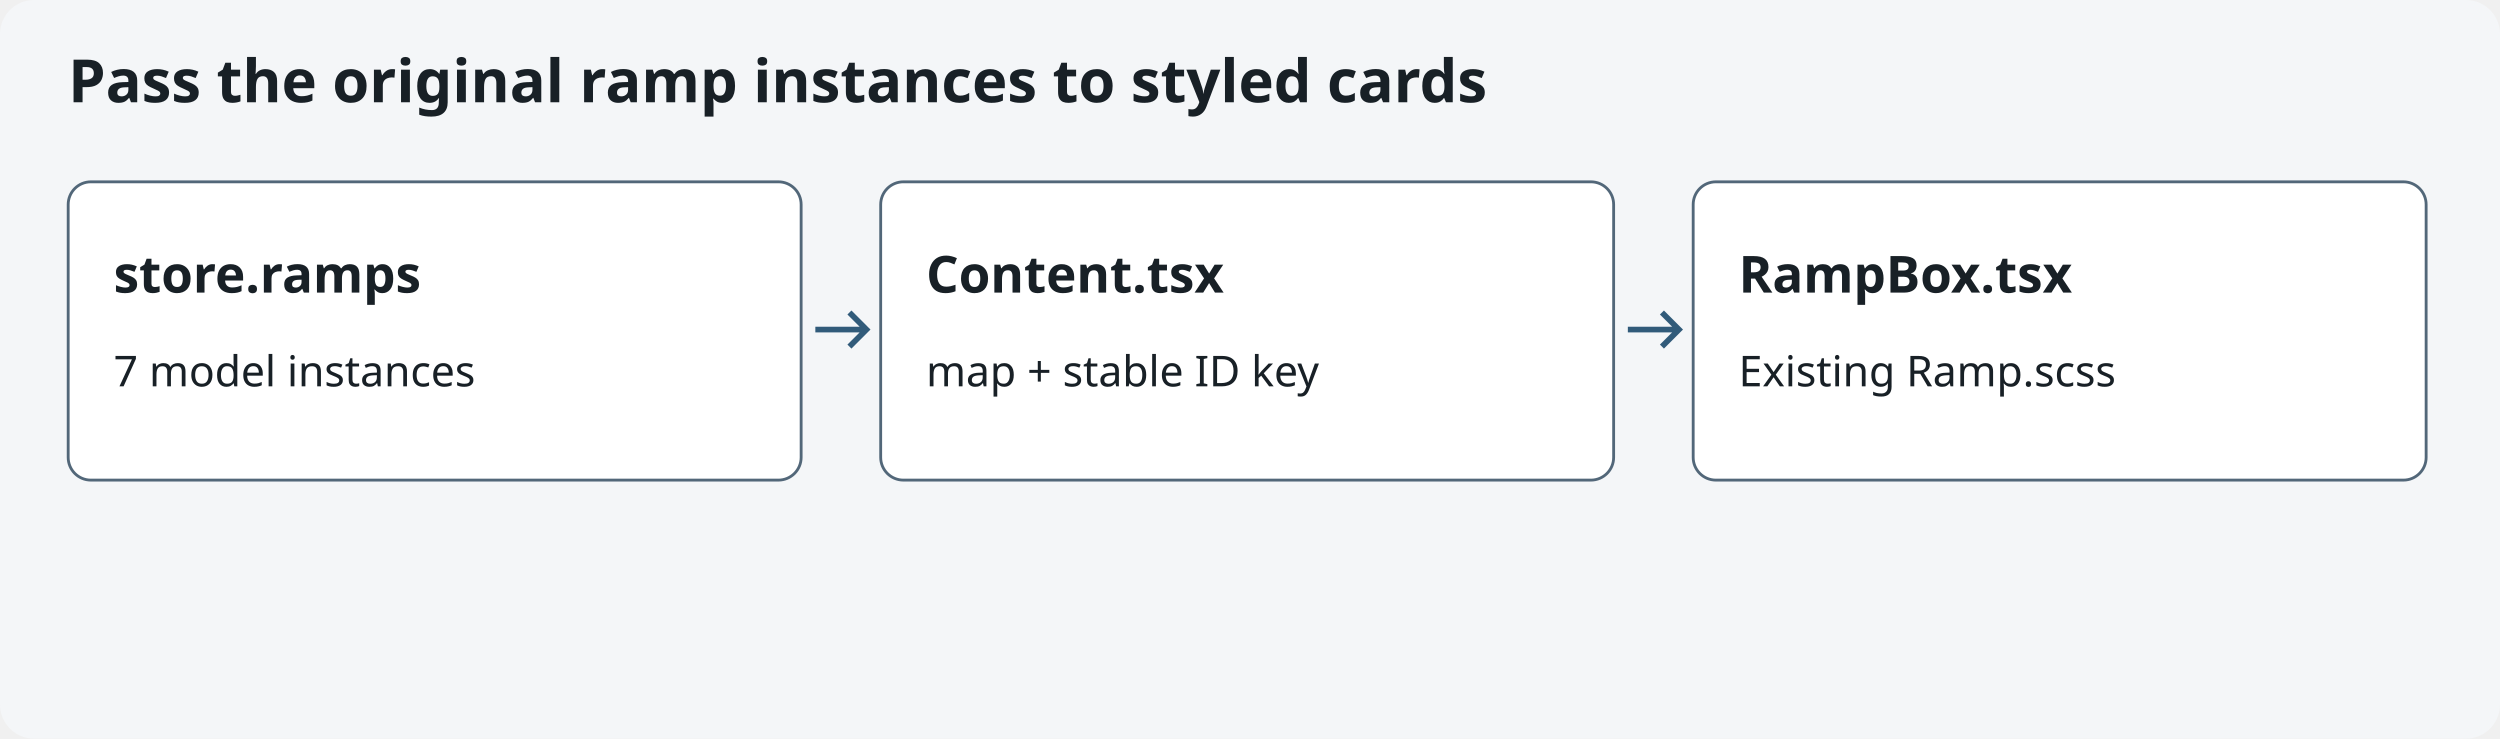
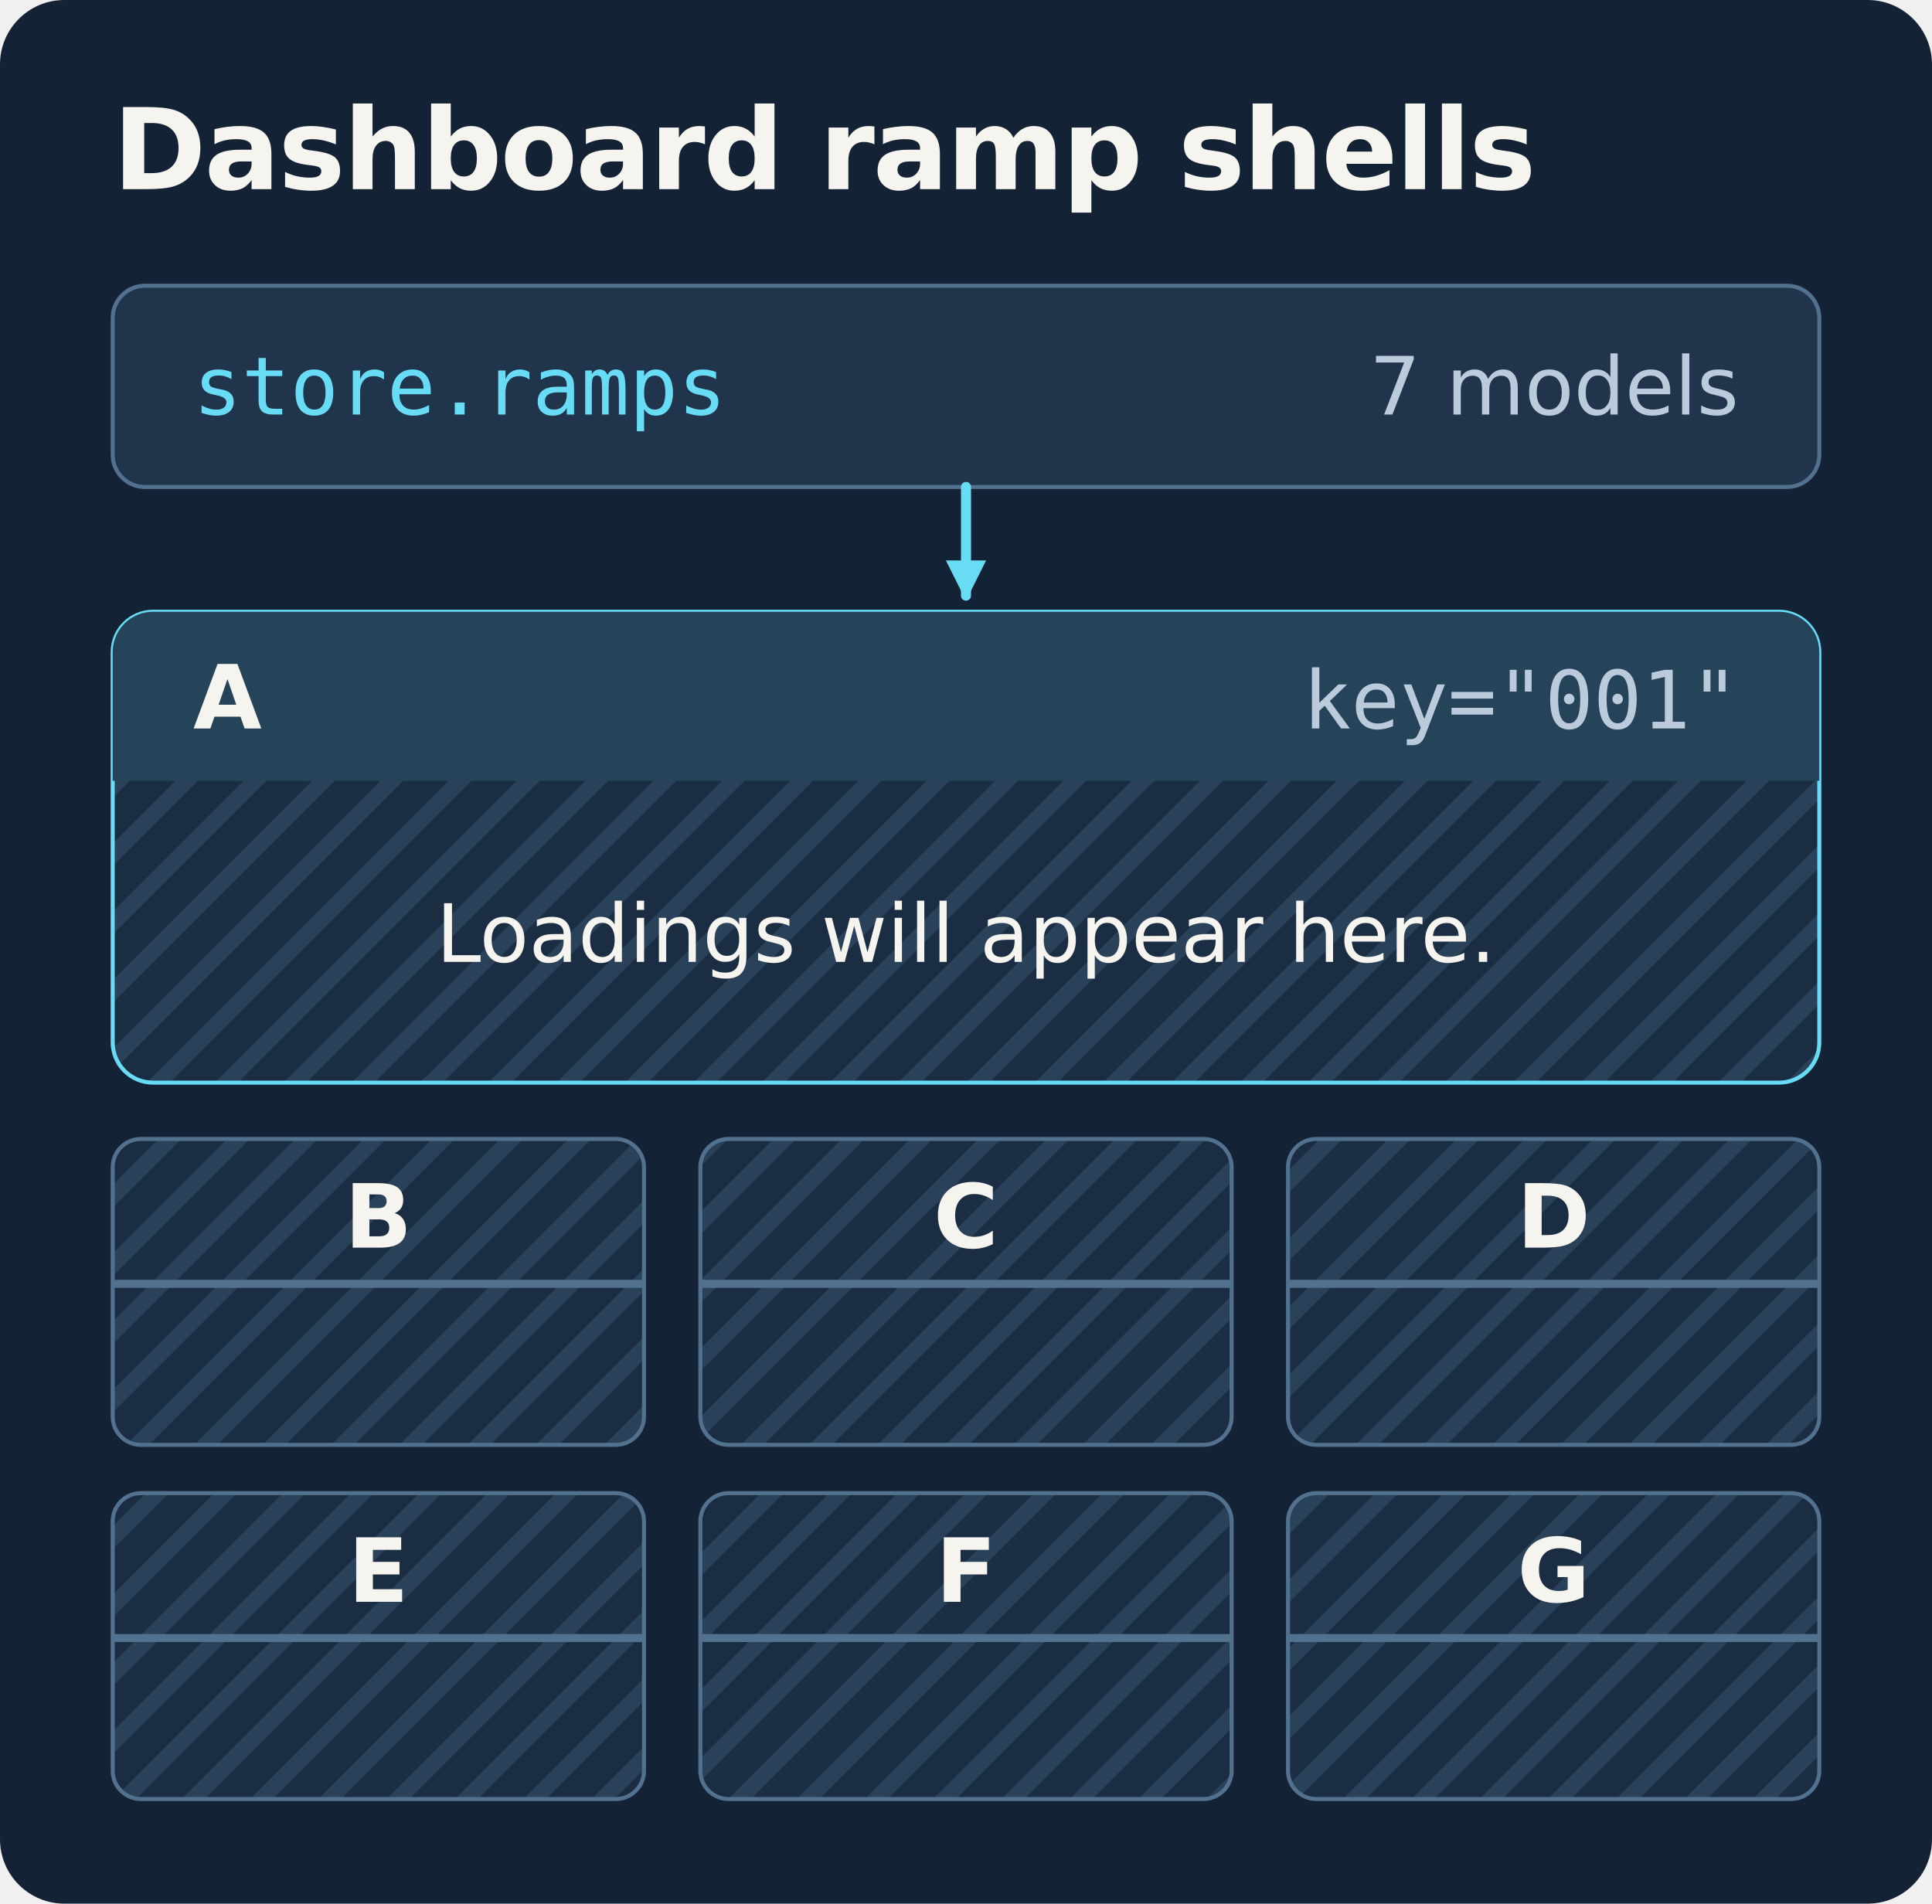
- <svg xmlns="http://www.w3.org/2000/svg" width="880" height="260" viewBox="0 0 880 260" role="img" aria-labelledby="title desc">
-   <rect width="880" height="260" rx="12" fill="#f4f6f8" />
-   <g font-family="system-ui, sans-serif" fill="#182026">
-     <text x="24" y="36" font-size="21" font-weight="700">Pass the original ramp instances to styled cards</text>
-     <rect x="24" y="64" width="258" height="105" rx="8" fill="#fff" stroke="#526779" />
-     <text x="40" y="103" font-size="18" font-weight="600">store.ramps</text>
-     <text x="40" y="136" font-size="15">7 model instances</text>
-     <path d="M287 116h18m-6-6 6 6-6 6" fill="none" stroke="#315b7a" stroke-width="2" />
-     <rect x="310" y="64" width="258" height="105" rx="8" fill="#fff" stroke="#526779" />
-     <text x="326" y="103" font-size="18" font-weight="600">Content.tsx</text>
-     <text x="326" y="136" font-size="15">map + stable ID key</text>
-     <path d="M573 116h18m-6-6 6 6-6 6" fill="none" stroke="#315b7a" stroke-width="2" />
-     <rect x="596" y="64" width="258" height="105" rx="8" fill="#fff" stroke="#526779" />
-     <text x="612" y="103" font-size="18" font-weight="600">RampBox.tsx</text>
-     <text x="612" y="136" font-size="15">Existing Ramp.scss</text>
+ <svg xmlns="http://www.w3.org/2000/svg" width="480" height="473" viewBox="0 0 480 473" role="img" aria-labelledby="title" aria-describedby="desc" focusable="false">
+   <style>
+     svg { font: 20px system-ui, "DejaVu Sans", sans-serif; fill: #f5f4ef; }
+     .title { font-size: 28px; font-weight: 750; letter-spacing: -.5px; }
+     .label { font-size: 22px; font-weight: 700; }
+     .muted { fill: #bbcbdc; }
+     .cyan { fill: #69dcf5; }
+     .code { font-family: ui-monospace, Consolas, "DejaVu Sans Mono", monospace; }
+     .surface { fill: #20354c; stroke: #52718f; }
+     .line { fill: none; stroke: #52718f; stroke-width: 2; }
+     .route { fill: none; stroke: #69dcf5; stroke-width: 2.5; stroke-linecap: round; stroke-linejoin: round; }
+   </style>
+   <defs>
+     <pattern id="stripes" width="12" height="12" patternUnits="userSpaceOnUse" patternTransform="rotate(45)">
+       <rect width="12" height="12" fill="#1b2d42" />
+       <path d="M0 0v12" stroke="#2a415a" stroke-width="8" />
+     </pattern>
+     <marker id="tip" viewBox="0 0 8 8" refX="7" refY="4" markerWidth="4" markerHeight="4" orient="auto">
+       <path d="M0 0l8 4-8 4z" fill="#69dcf5" />
+     </marker>
+   </defs>
+   <rect width="480" height="473" rx="16" fill="#142235" />
+   <text x="28" y="47" class="title">Dashboard ramp shells</text>
+   <rect x="28" y="71" width="424" height="50" rx="8" class="surface" />
+   <text x="48" y="103" class="code cyan">store.ramps</text>
+   <text x="432" y="103" text-anchor="end" class="muted">7 models</text>
+   <path d="M240 121v27" class="route" marker-end="url(#tip)" />
+   <rect x="28" y="152" width="424" height="117" rx="10" fill="url(#stripes)" stroke="#69dcf5" />
+   <path d="M38 152h404a10 10 0 0 1 10 10v32H28v-32a10 10 0 0 1 10-10z" fill="#254359" />
+   <text x="48" y="181" class="label">A</text>
+   <text x="432" y="181" text-anchor="end" class="code muted">key="001"</text>
+   <text x="240" y="239" text-anchor="middle">Loadings will appear here.</text>
+   <g fill="url(#stripes)" stroke="#52718f">
+     <rect x="28" y="283" width="132" height="76" rx="7" />
+     <rect x="174" y="283" width="132" height="76" rx="7" />
+     <rect x="320" y="283" width="132" height="76" rx="7" />
+     <rect x="28" y="371" width="132" height="76" rx="7" />
+     <rect x="174" y="371" width="132" height="76" rx="7" />
+     <rect x="320" y="371" width="132" height="76" rx="7" />
+   </g>
+   <path d="M28 319h132m14 0h132m14 0h132M28 407h132m14 0h132m14 0h132" class="line" />
+   <g text-anchor="middle" class="label">
+     <text x="94" y="310">B</text>
+     <text x="240" y="310">C</text>
+     <text x="386" y="310">D</text>
+     <text x="94" y="398">E</text>
+     <text x="240" y="398">F</text>
+     <text x="386" y="398">G</text>
  </g>
</svg>
